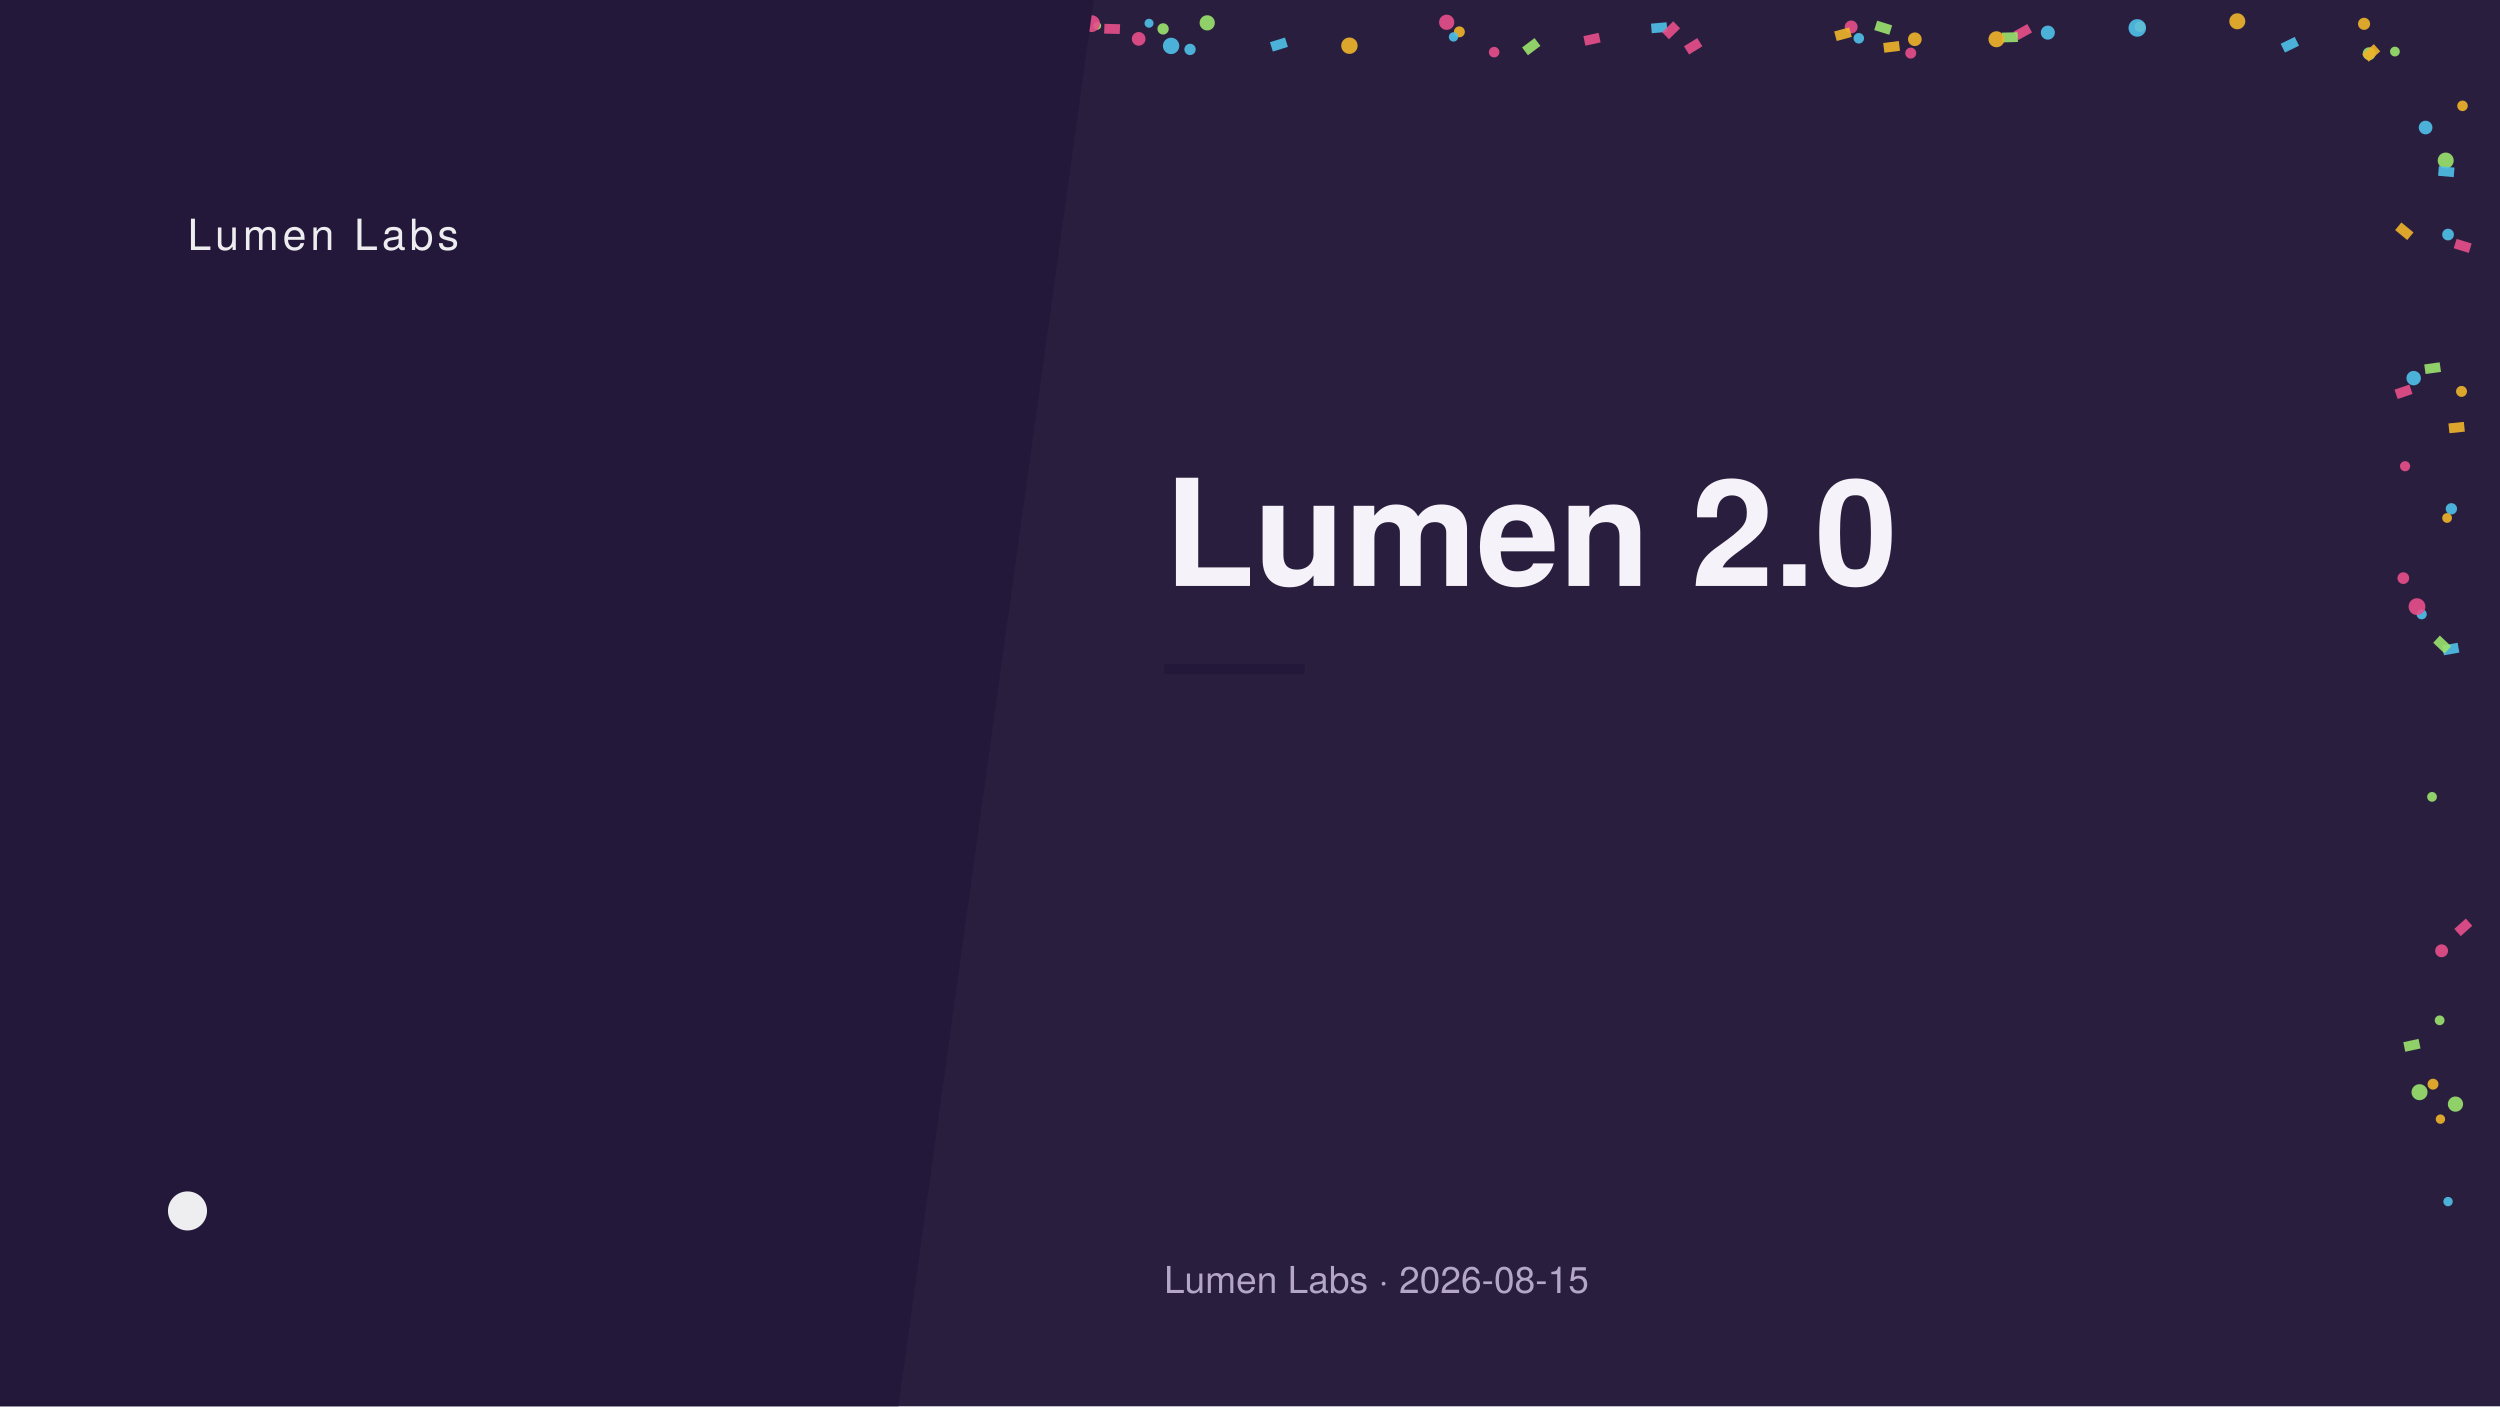
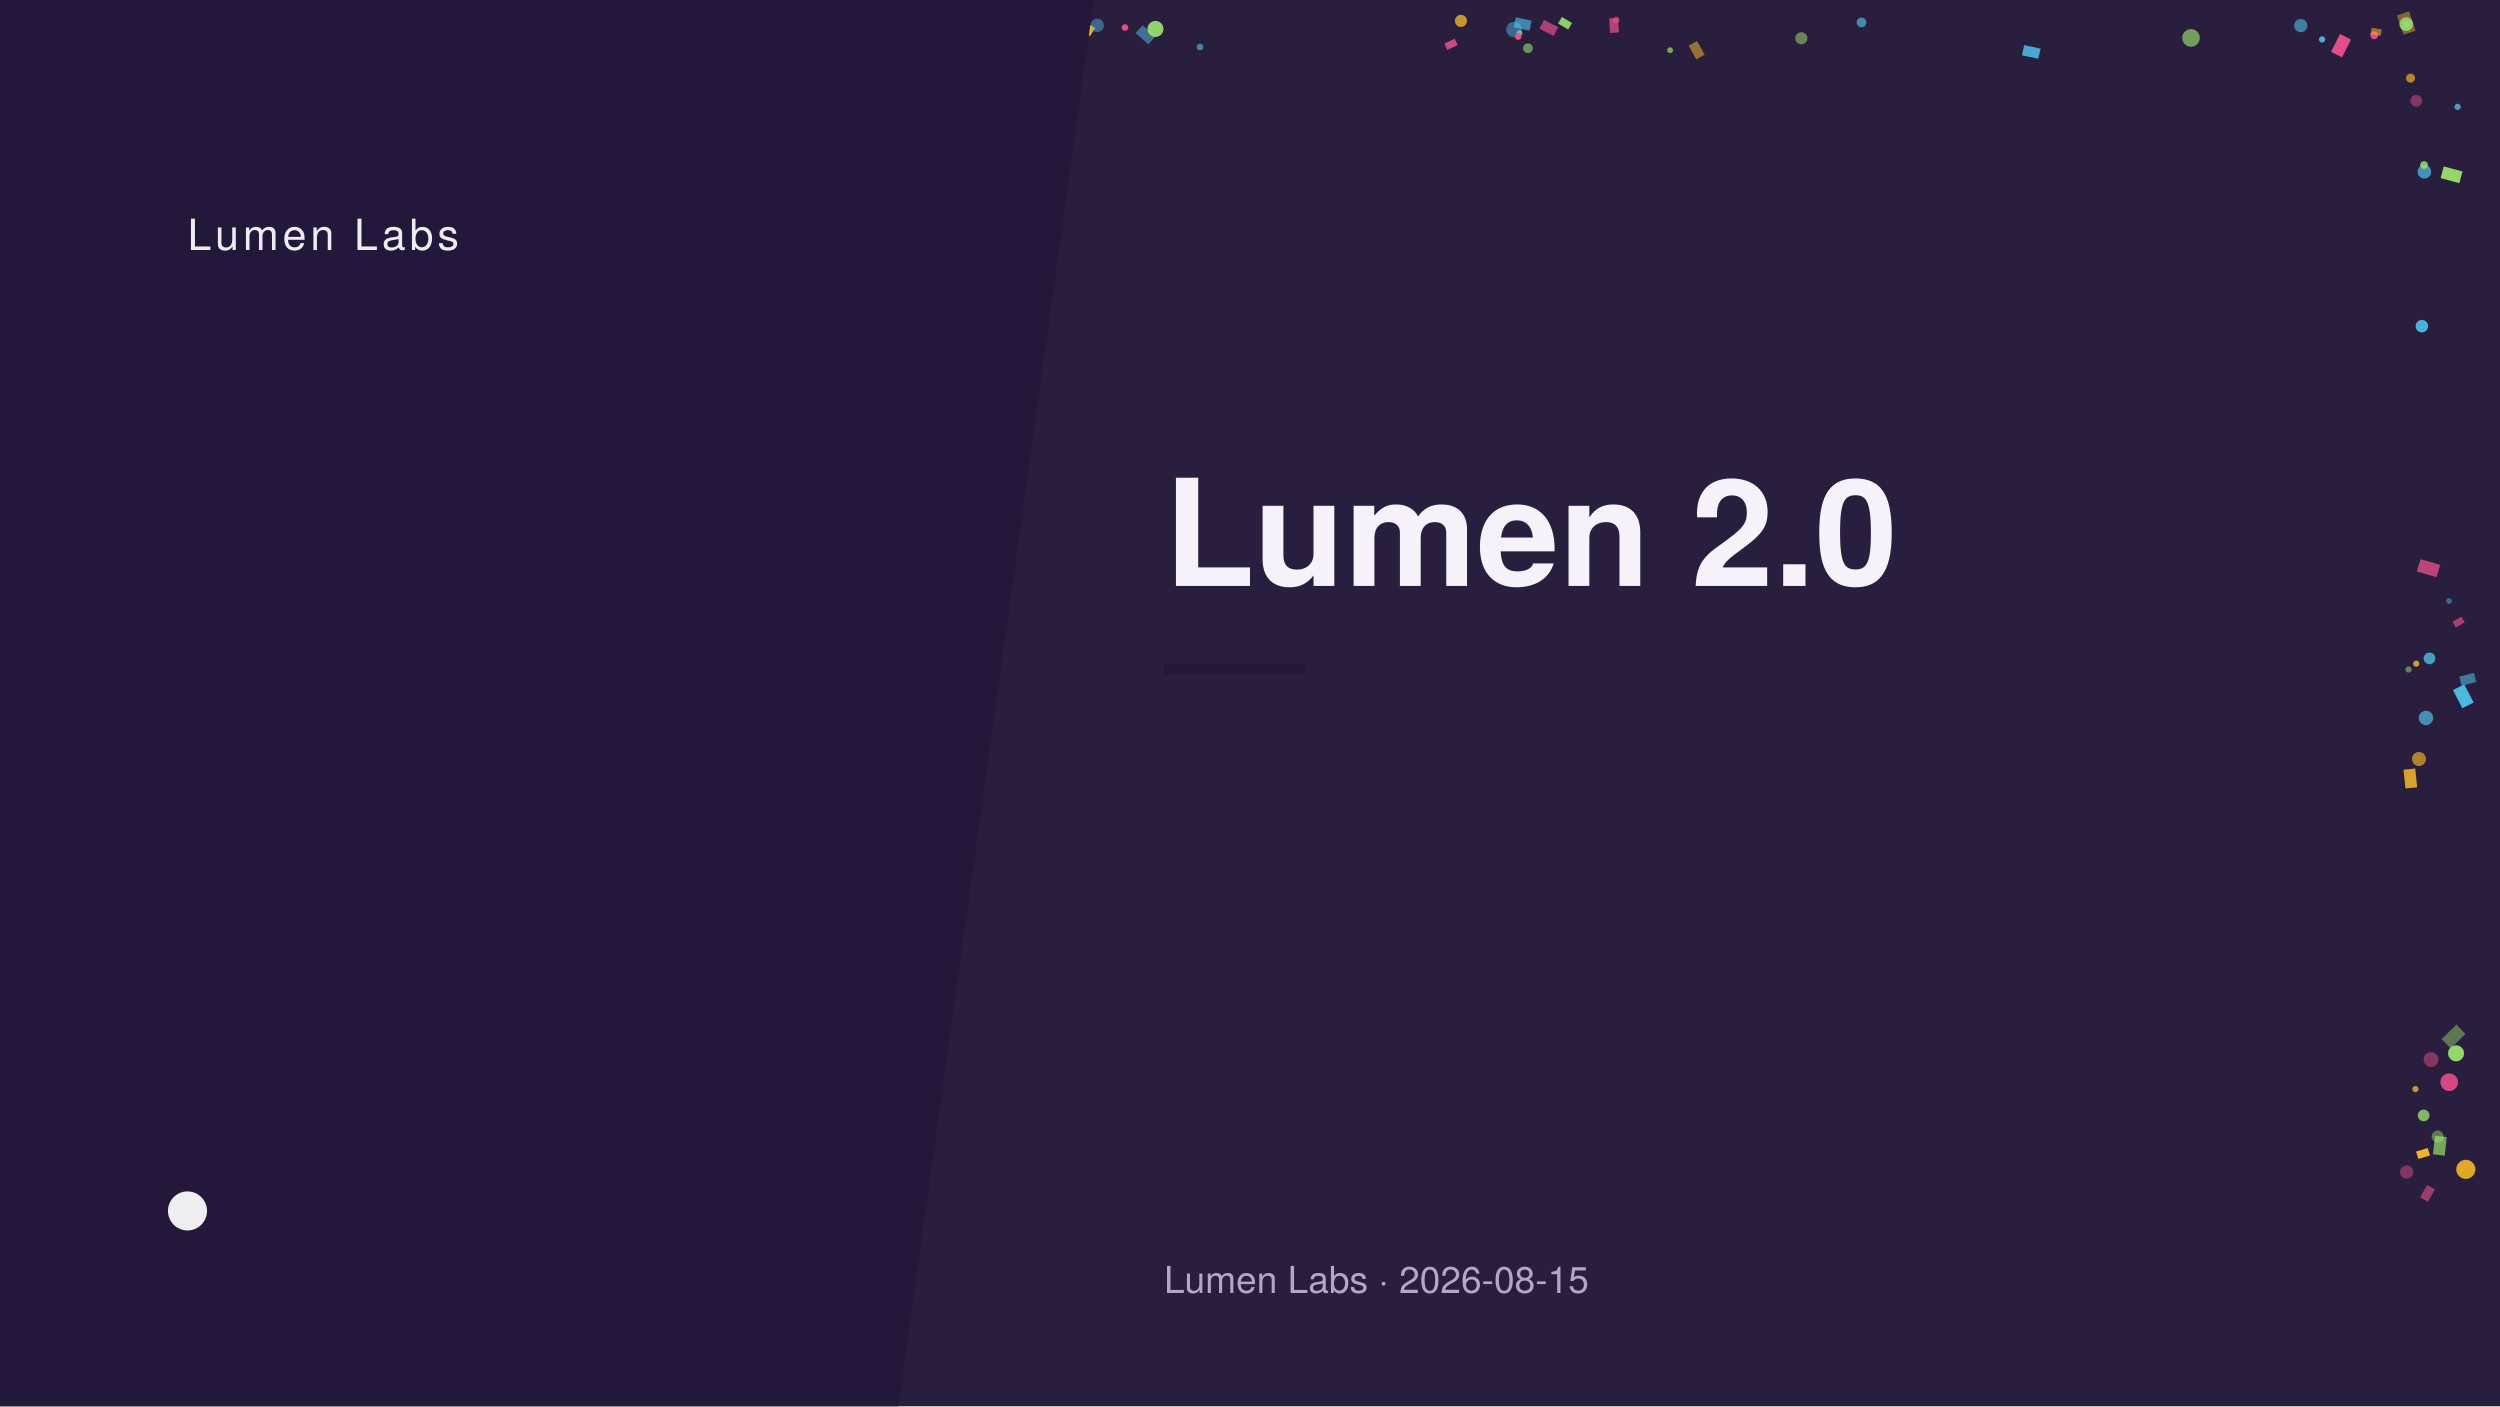
<svg xmlns="http://www.w3.org/2000/svg" viewBox="0 0 1280 720">
  <rect x="0" y="0" width="1280" height="720" fill="#2A1E3F" />
  <g data-decor="true">
-     <circle cx="330.7" cy="26.4" r="3.5" fill="#E84F8A" opacity="0.9" />
-     <circle cx="1145.5" cy="10.9" r="4.1" fill="#F0B429" opacity="0.9" />
-     <path d="M 470.7 11.6 L 476.9 6.5 L 480.1 10.4 L 473.9 15.5 Z" fill="#4FC1E9" opacity="0.9" />
-     <circle cx="1213" cy="27.5" r="3.3" fill="#9BE36D" opacity="0.9" />
-     <circle cx="583" cy="19.9" r="3.5" fill="#E84F8A" opacity="0.9" />
-     <path d="M 964.2 22 L 972.2 21 L 972.8 26 L 964.8 27 Z" fill="#F0B429" opacity="0.9" />
-     <circle cx="609.3" cy="25.3" r="2.9" fill="#4FC1E9" opacity="0.9" />
-     <circle cx="618.1" cy="11.7" r="3.9" fill="#9BE36D" opacity="0.9" />
-     <path d="M 1031 16.2 L 1038 12.3 L 1040.4 16.6 L 1033.4 20.5 Z" fill="#E84F8A" opacity="0.9" />
-     <circle cx="1210.4" cy="12.2" r="3.1" fill="#F0B429" opacity="0.9" />
-     <circle cx="588.3" cy="11.9" r="2.3" fill="#4FC1E9" opacity="0.9" />
-     <path d="M 779.3 24.3 L 785.7 19.5 L 788.7 23.5 L 782.3 28.3 Z" fill="#9BE36D" opacity="0.9" />
-     <circle cx="765" cy="26.7" r="2.7" fill="#E84F8A" opacity="0.9" />
-     <circle cx="747.2" cy="16.3" r="2.8" fill="#F0B429" opacity="0.9" />
-     <path d="M 650.2 21.6 L 657.9 19.2 L 659.4 24 L 651.7 26.4 Z" fill="#4FC1E9" opacity="0.9" />
-     <circle cx="235.3" cy="25.7" r="3.6" fill="#9BE36D" opacity="0.9" />
-     <circle cx="497.1" cy="27.9" r="3.2" fill="#E84F8A" opacity="0.9" />
-     <path d="M 257.3 10.2 L 263.6 15.1 L 260.5 19 L 254.2 14.1 Z" fill="#F0B429" opacity="0.9" />
-     <circle cx="744.2" cy="18.9" r="2.4" fill="#4FC1E9" opacity="0.9" />
-     <circle cx="561.8" cy="13.2" r="2" fill="#9BE36D" opacity="0.9" />
-     <path d="M 862.2 23.7 L 869 19.5 L 871.6 23.7 L 864.8 27.9 Z" fill="#E84F8A" opacity="0.9" />
-     <circle cx="690.9" cy="23.4" r="4.2" fill="#F0B429" opacity="0.9" />
-     <circle cx="487.7" cy="17.3" r="3.6" fill="#4FC1E9" opacity="0.9" />
-     <path d="M 1025 16.7 L 1033 16.5 L 1033.2 21.5 L 1025.2 21.7 Z" fill="#9BE36D" opacity="0.9" />
-     <circle cx="978.3" cy="27.2" r="2.8" fill="#E84F8A" opacity="0.9" />
-     <circle cx="1095.6" cy="13.7" r="2.7" fill="#F0B429" opacity="0.9" />
-     <path d="M 1167.7 22.4 L 1174.9 18.9 L 1177.1 23.4 L 1169.9 26.9 Z" fill="#4FC1E9" opacity="0.9" />
-     <circle cx="109.7" cy="15.3" r="4.1" fill="#9BE36D" opacity="0.9" />
-     <circle cx="947.8" cy="13.8" r="3.3" fill="#E84F8A" opacity="0.9" />
-     <path d="M 939.1 16.1 L 946.8 14 L 948.1 18.9 L 940.4 21 Z" fill="#F0B429" opacity="0.9" />
-     <circle cx="465.1" cy="13.7" r="4.2" fill="#4FC1E9" opacity="0.9" />
-     <circle cx="290.1" cy="22.2" r="3.7" fill="#9BE36D" opacity="0.9" />
-     <path d="M 565.5 12.2 L 573.5 12.4 L 573.3 17.4 L 565.3 17.2 Z" fill="#E84F8A" opacity="0.9" />
-     <circle cx="446.8" cy="11.8" r="3" fill="#F0B429" opacity="0.9" />
-     <circle cx="599.6" cy="23.5" r="4.2" fill="#4FC1E9" opacity="0.9" />
-     <path d="M 961.1 10.6 L 968.8 13 L 967.3 17.8 L 959.6 15.4 Z" fill="#9BE36D" opacity="0.9" />
-     <circle cx="740.7" cy="11.4" r="3.9" fill="#E84F8A" opacity="0.9" />
-     <circle cx="1022.2" cy="20.1" r="4.1" fill="#F0B429" opacity="0.9" />
-     <path d="M 111.1 21.3 L 119 20.5 L 119.5 25.5 L 111.6 26.3 Z" fill="#4FC1E9" opacity="0.9" />
-     <circle cx="1226.2" cy="26.4" r="2.5" fill="#9BE36D" opacity="0.9" />
-     <circle cx="381.7" cy="25.3" r="4" fill="#E84F8A" opacity="0.9" />
-     <path d="M 1209.5 27.9 L 1215.4 22.6 L 1218.7 26.3 L 1212.8 31.6 Z" fill="#F0B429" opacity="0.9" />
-     <circle cx="1094.3" cy="14.3" r="4.5" fill="#4FC1E9" opacity="0.9" />
-     <circle cx="333.3" cy="26.6" r="4.1" fill="#9BE36D" opacity="0.9" />
-     <path d="M 810.7 18.5 L 818.5 16.8 L 819.5 21.7 L 811.7 23.4 Z" fill="#E84F8A" opacity="0.9" />
-     <circle cx="268.2" cy="10.5" r="2" fill="#F0B429" opacity="0.9" />
-     <circle cx="207.8" cy="23.8" r="2.2" fill="#4FC1E9" opacity="0.9" />
-     <path d="M 480.7 14.2 L 486.4 19.8 L 482.9 23.4 L 477.2 17.8 Z" fill="#9BE36D" opacity="0.9" />
-     <circle cx="271.8" cy="20" r="3.3" fill="#E84F8A" opacity="0.9" />
-     <circle cx="531.1" cy="19.7" r="2.1" fill="#F0B429" opacity="0.9" />
-     <path d="M 845.3 12.1 L 853.3 11.4 L 853.7 16.3 L 845.7 17 Z" fill="#4FC1E9" opacity="0.9" />
-     <circle cx="261.1" cy="23.5" r="3.9" fill="#9BE36D" opacity="0.9" />
-     <circle cx="558.9" cy="12.1" r="4.3" fill="#E84F8A" opacity="0.9" />
-     <path d="M 143.7 20.5 L 150.5 16.4 L 153.1 20.7 L 146.3 24.8 Z" fill="#F0B429" opacity="0.9" />
-     <circle cx="1048.5" cy="16.7" r="3.6" fill="#4FC1E9" opacity="0.9" />
-     <circle cx="595.5" cy="14.8" r="2.9" fill="#9BE36D" opacity="0.9" />
-     <path d="M 851 16.5 L 856.7 10.9 L 860.2 14.5 L 854.5 20.1 Z" fill="#E84F8A" opacity="0.9" />
-     <circle cx="980.4" cy="20.1" r="3.5" fill="#F0B429" opacity="0.9" />
-     <circle cx="951.7" cy="19.6" r="2.7" fill="#4FC1E9" opacity="0.9" />
-     <path d="M 288 23.2 L 295.2 26.7 L 293 31.2 L 285.8 27.7 Z" fill="#9BE36D" opacity="0.9" />
-     <circle cx="20.8" cy="240" r="3.3" fill="#E84F8A" opacity="0.9" />
-     <circle cx="21.8" cy="362.4" r="4.3" fill="#F0B429" opacity="0.9" />
-     <path d="M 28.2 607 L 33.9 601.4 L 37.4 605 L 31.7 610.6 Z" fill="#4FC1E9" opacity="0.9" />
-     <circle cx="49.7" cy="190.8" r="3.1" fill="#9BE36D" opacity="0.9" />
-     <circle cx="48.1" cy="191.6" r="2.3" fill="#E84F8A" opacity="0.9" />
-     <path d="M 43.8 123.1 L 51.5 121 L 52.8 125.9 L 45.1 128 Z" fill="#F0B429" opacity="0.9" />
-     <circle cx="21" cy="373.1" r="2.5" fill="#4FC1E9" opacity="0.9" />
-     <circle cx="40.5" cy="608.8" r="3.1" fill="#9BE36D" opacity="0.9" />
-     <path d="M 17.6 573.4 L 25.6 572.8 L 26 577.8 L 18 578.4 Z" fill="#E84F8A" opacity="0.9" />
-     <circle cx="20.5" cy="356.4" r="3.9" fill="#F0B429" opacity="0.9" />
-     <circle cx="28.7" cy="283.5" r="3.4" fill="#4FC1E9" opacity="0.9" />
-     <path d="M 42.4 636.3 L 50.2 637.8 L 49.2 642.7 L 41.4 641.2 Z" fill="#9BE36D" opacity="0.9" />
-     <circle cx="23.3" cy="46.8" r="2.5" fill="#E84F8A" opacity="0.9" />
-     <circle cx="48.2" cy="398.2" r="4" fill="#F0B429" opacity="0.9" />
-     <path d="M 36.1 490.7 L 42.9 486.6 L 45.5 490.9 L 38.7 495 Z" fill="#4FC1E9" opacity="0.9" />
-     <circle cx="39.7" cy="178.7" r="2.1" fill="#9BE36D" opacity="0.9" />
-     <circle cx="47.2" cy="381.4" r="2.9" fill="#E84F8A" opacity="0.9" />
-     <path d="M 42.3 545.9 L 50.2 546.7 L 49.7 551.7 L 41.8 550.9 Z" fill="#F0B429" opacity="0.9" />
-     <circle cx="20.1" cy="291.6" r="4.1" fill="#4FC1E9" opacity="0.9" />
-     <circle cx="47.3" cy="523" r="2.7" fill="#9BE36D" opacity="0.9" />
-     <path d="M 48 35.9 L 53.8 41.4 L 50.4 45.1 L 44.6 39.6 Z" fill="#E84F8A" opacity="0.9" />
-     <circle cx="27" cy="364.8" r="4.2" fill="#F0B429" opacity="0.9" />
-     <circle cx="32.4" cy="436" r="3.8" fill="#4FC1E9" opacity="0.9" />
-     <path d="M 40.8 336 L 48.2 333.1 L 50 337.8 L 42.6 340.7 Z" fill="#9BE36D" opacity="0.9" />
-     <circle cx="27.8" cy="275.4" r="3" fill="#E84F8A" opacity="0.9" />
-     <circle cx="41.4" cy="556.9" r="3" fill="#F0B429" opacity="0.9" />
-     <path d="M 19.3 483.1 L 27.2 482 L 27.9 486.9 L 20 488 Z" fill="#4FC1E9" opacity="0.9" />
-     <circle cx="39.8" cy="535.1" r="2.4" fill="#9BE36D" opacity="0.9" />
-     <circle cx="46.5" cy="509.3" r="3.2" fill="#E84F8A" opacity="0.9" />
-     <path d="M 27.8 247.7 L 34.3 243 L 37.2 247.1 L 30.7 251.8 Z" fill="#F0B429" opacity="0.9" />
-     <circle cx="1239.9" cy="314.5" r="2.6" fill="#4FC1E9" opacity="0.9" />
-     <circle cx="1252.2" cy="82.2" r="4.1" fill="#9BE36D" opacity="0.9" />
-     <path d="M 1256.6 475.6 L 1262.5 470.3 L 1265.8 474 L 1259.9 479.3 Z" fill="#E84F8A" opacity="0.9" />
-     <circle cx="1249.5" cy="573" r="2.4" fill="#F0B429" opacity="0.9" />
-     <circle cx="1255.1" cy="260.5" r="2.9" fill="#4FC1E9" opacity="0.9" />
-     <path d="M 1230.5 533.6 L 1238.3 531.9 L 1239.3 536.8 L 1231.5 538.5 Z" fill="#9BE36D" opacity="0.9" />
-     <circle cx="1230.5" cy="296" r="3" fill="#E84F8A" opacity="0.9" />
-     <circle cx="1245.7" cy="555.1" r="2.8" fill="#F0B429" opacity="0.9" />
-     <path d="M 1248.7 85.1 L 1256.7 85.8 L 1256.3 90.7 L 1248.3 90 Z" fill="#4FC1E9" opacity="0.9" />
-     <circle cx="1245.2" cy="408" r="2.5" fill="#9BE36D" opacity="0.9" />
-     <circle cx="1237.5" cy="310.6" r="4.3" fill="#E84F8A" opacity="0.9" />
-     <path d="M 1253.6 216.8 L 1261.5 216 L 1262 221 L 1254.1 221.8 Z" fill="#F0B429" opacity="0.9" />
-     <circle cx="1235.8" cy="193.6" r="3.7" fill="#4FC1E9" opacity="0.9" />
-     <circle cx="1257.2" cy="565.3" r="3.9" fill="#9BE36D" opacity="0.9" />
-     <path d="M 1257.8 122.3 L 1265.5 124.7 L 1264 129.5 L 1256.3 127.1 Z" fill="#E84F8A" opacity="0.9" />
-     <circle cx="1252.9" cy="265.2" r="2.5" fill="#F0B429" opacity="0.9" />
-     <circle cx="1253.4" cy="615.2" r="2.4" fill="#4FC1E9" opacity="0.9" />
-     <path d="M 1241.2 186.6 L 1249.1 185.5 L 1249.8 190.4 L 1241.9 191.5 Z" fill="#9BE36D" opacity="0.9" />
-     <circle cx="1231.4" cy="238.7" r="2.6" fill="#E84F8A" opacity="0.9" />
-     <circle cx="1260.8" cy="54.2" r="2.7" fill="#F0B429" opacity="0.9" />
-     <path d="M 1250.4 330.5 L 1258.3 329.1 L 1259.2 334.1 L 1251.3 335.5 Z" fill="#4FC1E9" opacity="0.9" />
-     <circle cx="1249.1" cy="522.4" r="2.5" fill="#9BE36D" opacity="0.9" />
-     <circle cx="1250.1" cy="486.8" r="3.3" fill="#E84F8A" opacity="0.9" />
-     <path d="M 1229.5 113.9 L 1235.7 119 L 1232.5 122.9 L 1226.3 117.8 Z" fill="#F0B429" opacity="0.9" />
-     <circle cx="1253.4" cy="120.1" r="3" fill="#4FC1E9" opacity="0.9" />
-     <circle cx="1238.8" cy="559.2" r="4.1" fill="#9BE36D" opacity="0.9" />
-     <path d="M 1226 199.5 L 1233.6 196.9 L 1235.2 201.7 L 1227.6 204.3 Z" fill="#E84F8A" opacity="0.9" />
-     <circle cx="1260.3" cy="200.4" r="2.8" fill="#F0B429" opacity="0.9" />
-     <circle cx="1241.9" cy="65.3" r="3.5" fill="#4FC1E9" opacity="0.9" />
-     <path d="M 1249.2 325.4 L 1255 330.9 L 1251.6 334.6 L 1245.8 329.1 Z" fill="#9BE36D" opacity="0.9" />
+     <circle cx="1215.6" cy="18.1" r="2" fill="#E84F8A" opacity="0.92" />
+     <circle cx="377.4" cy="16.1" r="5.4" fill="#F0B429" opacity="0.55" />
+     <path d="M 585 12.9 L 591.6 18.6 L 588 22.7 L 581.4 17 Z" fill="#4FC1E9" opacity="0.51" />
+     <circle cx="373.3" cy="14.5" r="2" fill="#9BE36D" opacity="0.77" />
+     <circle cx="108.1" cy="12.7" r="3.1" fill="#E84F8A" opacity="0.93" />
+     <path d="M 558.1 18.5 L 551.3 14.3 L 553.9 10.1 L 560.7 14.3 Z" fill="#F0B429" opacity="0.96" />
+     <circle cx="561.8" cy="13" r="3.4" fill="#4FC1E9" opacity="0.45" />
+     <circle cx="353.5" cy="25" r="2.2" fill="#9BE36D" opacity="0.65" />
+     <path d="M 1203.7 20.3 L 1199.1 29.4 L 1193.5 26.5 L 1198.1 17.4 Z" fill="#E84F8A" opacity="0.98" />
+     <circle cx="376.3" cy="26.1" r="1.7" fill="#F0B429" opacity="0.84" />
+     <circle cx="395.9" cy="24" r="1.7" fill="#4FC1E9" opacity="0.87" />
+     <path d="M 105.6 17 L 109.9 12.3 L 112.8 15 L 108.5 19.7 Z" fill="#9BE36D" opacity="0.56" />
+     <circle cx="106.2" cy="18.9" r="1.5" fill="#E84F8A" opacity="0.64" />
+     <circle cx="155.4" cy="23.2" r="3.4" fill="#F0B429" opacity="0.58" />
+     <path d="M 372.5 15.2 L 381.3 18.4 L 379.3 24 L 370.5 20.8 Z" fill="#4FC1E9" opacity="0.92" />
+     <circle cx="591.6" cy="14.8" r="4.1" fill="#9BE36D" opacity="0.92" />
+     <circle cx="576" cy="14.1" r="1.7" fill="#E84F8A" opacity="0.99" />
+     <path d="M 1214.3 14.2 L 1219.5 15.1 L 1218.9 18.4 L 1213.7 17.5 Z" fill="#F0B429" opacity="0.55" />
+     <circle cx="953.1" cy="11.5" r="2.5" fill="#4FC1E9" opacity="0.65" />
+     <circle cx="778" cy="16.9" r="1.5" fill="#9BE36D" opacity="0.75" />
+     <path d="M 746.3 23.1 L 741 25.6 L 739.5 22.3 L 744.8 19.8 Z" fill="#E84F8A" opacity="0.86" />
+     <circle cx="309.9" cy="24.4" r="3.1" fill="#F0B429" opacity="0.66" />
+     <circle cx="775.2" cy="15.1" r="4" fill="#4FC1E9" opacity="0.46" />
+     <path d="M 147.6 13.3 L 156.9 10.7 L 158.6 16.5 L 149.3 19.1 Z" fill="#9BE36D" opacity="0.56" />
+     <circle cx="433.1" cy="18.8" r="2.6" fill="#E84F8A" opacity="0.48" />
+     <circle cx="100.7" cy="26.8" r="2.2" fill="#F0B429" opacity="0.58" />
+     <path d="M 776.1 8.9 L 784.2 10.6 L 783.1 15.7 L 775 14 Z" fill="#4FC1E9" opacity="0.63" />
+     <circle cx="855.1" cy="25.7" r="1.5" fill="#9BE36D" opacity="0.69" />
+     <circle cx="68.9" cy="22.7" r="2.1" fill="#E84F8A" opacity="0.61" />
+     <path d="M 1233.4 5.8 L 1236.8 15.7 L 1230.6 17.8 L 1227.2 7.9 Z" fill="#F0B429" opacity="0.46" />
+     <circle cx="1232" cy="12.7" r="1.7" fill="#4FC1E9" opacity="0.81" />
+     <circle cx="1121.8" cy="19.4" r="4.5" fill="#9BE36D" opacity="0.65" />
+     <path d="M 425.7 26.9 L 427.2 20.3 L 431.3 21.3 L 429.8 27.9 Z" fill="#E84F8A" opacity="0.95" />
+     <circle cx="347.8" cy="19" r="2.2" fill="#F0B429" opacity="0.93" />
+     <circle cx="155.9" cy="14.5" r="2.1" fill="#4FC1E9" opacity="0.59" />
+     <path d="M 154.6 12.2 L 146.9 16.6 L 144.2 11.8 L 151.9 7.4 Z" fill="#9BE36D" opacity="0.85" />
+     <circle cx="382.4" cy="17.9" r="2" fill="#E84F8A" opacity="0.68" />
+     <circle cx="415.1" cy="17.6" r="3.4" fill="#F0B429" opacity="0.58" />
+     <path d="M 1036.4 23.1 L 1044.8 24.9 L 1043.6 30.1 L 1035.2 28.3 Z" fill="#4FC1E9" opacity="0.84" />
+     <circle cx="342.2" cy="16" r="4.1" fill="#9BE36D" opacity="0.53" />
+     <circle cx="316.4" cy="18.3" r="1.9" fill="#E84F8A" opacity="0.91" />
+     <path d="M 335.6 16.2 L 336.2 23.8 L 331.4 24.2 L 330.8 16.6 Z" fill="#F0B429" opacity="0.56" />
+     <circle cx="1178" cy="13.1" r="3.4" fill="#4FC1E9" opacity="0.59" />
+     <circle cx="1232" cy="12.4" r="3.5" fill="#9BE36D" opacity="0.83" />
+     <path d="M 828.5 9.1 L 828.9 16.6 L 824.3 16.9 L 823.9 9.4 Z" fill="#E84F8A" opacity="0.72" />
+     <circle cx="430.5" cy="14.3" r="1.5" fill="#F0B429" opacity="0.98" />
+     <circle cx="1188.9" cy="20.2" r="1.6" fill="#4FC1E9" opacity="0.88" />
+     <path d="M 92.2 15.4 L 91.5 9.5 L 95.2 9 L 95.9 14.9 Z" fill="#9BE36D" opacity="0.96" />
+     <circle cx="827.4" cy="10.3" r="1.8" fill="#E84F8A" opacity="0.59" />
+     <circle cx="748" cy="10.7" r="3.1" fill="#F0B429" opacity="0.79" />
+     <path d="M 544.6 19.2 L 551.2 11.6 L 556 15.8 L 549.4 23.4 Z" fill="#4FC1E9" opacity="0.47" />
+     <circle cx="782.3" cy="24.7" r="2.5" fill="#9BE36D" opacity="0.59" />
+     <circle cx="777.3" cy="18.7" r="1.7" fill="#E84F8A" opacity="1" />
+     <path d="M 868.5 30.4 L 864.6 23.4 L 868.9 21 L 872.8 28 Z" fill="#F0B429" opacity="0.55" />
+     <circle cx="614.4" cy="24.1" r="1.7" fill="#4FC1E9" opacity="0.64" />
+     <circle cx="922.3" cy="19.6" r="3.1" fill="#9BE36D" opacity="0.52" />
+     <path d="M 795.5 18.4 L 788.2 14.7 L 790.5 10.2 L 797.8 13.9 Z" fill="#E84F8A" opacity="0.68" />
+     <circle cx="296.8" cy="22.1" r="5.2" fill="#F0B429" opacity="0.54" />
+     <circle cx="325.1" cy="22" r="2.4" fill="#4FC1E9" opacity="0.59" />
+     <path d="M 799.7 8.7 L 804.9 11.8 L 802.9 15.1 L 797.7 12 Z" fill="#9BE36D" opacity="0.89" />
+     <circle cx="37.8" cy="460.6" r="1.5" fill="#E84F8A" opacity="0.52" />
+     <circle cx="29.7" cy="99" r="4.2" fill="#F0B429" opacity="0.94" />
+     <path d="M 41.9 118.8 L 39.3 109.8 L 44.9 108.2 L 47.5 117.2 Z" fill="#4FC1E9" opacity="1" />
+     <circle cx="45.8" cy="259.4" r="3.6" fill="#9BE36D" opacity="0.95" />
+     <circle cx="23.2" cy="492.9" r="1.6" fill="#E84F8A" opacity="0.68" />
+     <path d="M 51.5 543.2 L 44.9 547.7 L 42.1 543.6 L 48.7 539.1 Z" fill="#F0B429" opacity="0.74" />
+     <circle cx="44.5" cy="299.6" r="3.5" fill="#4FC1E9" opacity="0.55" />
+     <circle cx="47.9" cy="83.4" r="3.3" fill="#9BE36D" opacity="0.84" />
+     <path d="M 32.1 81 L 36.4 85.7 L 33.5 88.4 L 29.2 83.7 Z" fill="#E84F8A" opacity="0.61" />
+     <circle cx="31.2" cy="71.9" r="1.5" fill="#F0B429" opacity="0.81" />
+     <circle cx="31.6" cy="342.6" r="2.7" fill="#4FC1E9" opacity="0.63" />
+     <path d="M 21.5 509.8 L 18.3 501 L 23.7 499 L 26.9 507.8 Z" fill="#9BE36D" opacity="0.86" />
+     <circle cx="45.2" cy="79.4" r="3" fill="#E84F8A" opacity="0.51" />
+     <circle cx="20" cy="119.7" r="1.5" fill="#F0B429" opacity="0.57" />
+     <path d="M 42.5 520.8 L 51.9 524.4 L 49.7 530.2 L 40.3 526.6 Z" fill="#4FC1E9" opacity="0.52" />
+     <circle cx="38" cy="300.3" r="3.1" fill="#9BE36D" opacity="0.86" />
+     <circle cx="38.2" cy="299" r="2.6" fill="#E84F8A" opacity="0.82" />
+     <path d="M 49.6 306.4 L 43.7 303.7 L 45.4 300 L 51.3 302.7 Z" fill="#F0B429" opacity="0.59" />
+     <circle cx="34.9" cy="333.9" r="4.7" fill="#4FC1E9" opacity="0.53" />
+     <circle cx="43.1" cy="270.6" r="4.5" fill="#9BE36D" opacity="0.55" />
+     <path d="M 41.7 428.6 L 50.9 424.1 L 53.7 429.8 L 44.5 434.3 Z" fill="#E84F8A" opacity="0.75" />
+     <circle cx="30.8" cy="121.6" r="1.5" fill="#F0B429" opacity="0.58" />
+     <circle cx="43.6" cy="456.6" r="1.5" fill="#4FC1E9" opacity="0.64" />
+     <path d="M 29.4 265.4 L 32.2 273.6 L 27 275.4 L 24.2 267.2 Z" fill="#9BE36D" opacity="0.91" />
+     <circle cx="20.4" cy="116.6" r="3.2" fill="#E84F8A" opacity="0.84" />
+     <circle cx="24.8" cy="85.1" r="1.8" fill="#F0B429" opacity="0.85" />
+     <path d="M 49.2 99.4 L 50.1 107.8 L 44.8 108.4 L 43.9 100 Z" fill="#4FC1E9" opacity="0.48" />
+     <circle cx="45.8" cy="314.9" r="3.1" fill="#9BE36D" opacity="0.5" />
+     <circle cx="41.9" cy="457" r="5.2" fill="#E84F8A" opacity="0.47" />
+     <path d="M 37.8 129.1 L 41.2 133.8 L 38.2 135.9 L 34.8 131.2 Z" fill="#F0B429" opacity="0.81" />
+     <circle cx="1240" cy="167" r="3.2" fill="#4FC1E9" opacity="0.9" />
+     <circle cx="1233.2" cy="342.8" r="1.6" fill="#9BE36D" opacity="0.51" />
+     <path d="M 1239.3 286.3 L 1249.4 289.2 L 1247.5 295.5 L 1237.4 292.6 Z" fill="#E84F8A" opacity="0.77" />
+     <circle cx="1236.7" cy="557.6" r="1.6" fill="#F0B429" opacity="0.8" />
+     <circle cx="1241.3" cy="87.9" r="3.5" fill="#4FC1E9" opacity="0.72" />
+     <path d="M 1262.3 529.4 L 1254.7 536.8 L 1250.1 532 L 1257.7 524.6 Z" fill="#9BE36D" opacity="0.46" />
+     <circle cx="1254" cy="554.1" r="4.5" fill="#E84F8A" opacity="0.89" />
+     <circle cx="1238.5" cy="388.6" r="3.6" fill="#F0B429" opacity="0.66" />
+     <path d="M 1267.8 349.2 L 1260.3 351.1 L 1259.2 346.4 L 1266.7 344.5 Z" fill="#4FC1E9" opacity="0.55" />
+     <circle cx="1248.1" cy="581.9" r="3.1" fill="#9BE36D" opacity="0.47" />
+     <circle cx="1237.1" cy="51.6" r="3" fill="#E84F8A" opacity="0.48" />
+     <path d="M 1236.6 393.5 L 1237.6 403.1 L 1231.6 403.7 L 1230.6 394.1 Z" fill="#F0B429" opacity="0.88" />
+     <circle cx="1243.9" cy="337.1" r="3" fill="#4FC1E9" opacity="0.78" />
+     <circle cx="1241.1" cy="84.5" r="2" fill="#9BE36D" opacity="0.83" />
+     <path d="M 1239.1 613 L 1242.7 606.7 L 1246.7 609 L 1243.1 615.3 Z" fill="#E84F8A" opacity="0.61" />
+     <circle cx="1234.2" cy="40" r="2.3" fill="#F0B429" opacity="0.7" />
+     <circle cx="1258.3" cy="54.7" r="1.6" fill="#4FC1E9" opacity="0.78" />
+     <path d="M 1259.2 93.8 L 1249.6 91.2 L 1251.2 85.2 L 1260.8 87.8 Z" fill="#9BE36D" opacity="0.93" />
+     <circle cx="1232.2" cy="600.1" r="3.4" fill="#E84F8A" opacity="0.47" />
+     <circle cx="1262.5" cy="598.7" r="4.9" fill="#F0B429" opacity="0.92" />
+     <path d="M 1260.7 362.6 L 1255.9 353.3 L 1261.7 350.4 L 1266.5 359.7 Z" fill="#4FC1E9" opacity="0.94" />
+     <circle cx="1257.5" cy="539.3" r="4.1" fill="#9BE36D" opacity="0.94" />
+     <circle cx="1244.7" cy="542.5" r="3.8" fill="#E84F8A" opacity="0.48" />
+     <path d="M 1237 589.6 L 1243 587.8 L 1244.2 591.6 L 1238.2 593.4 Z" fill="#F0B429" opacity="1" />
+     <circle cx="1253.9" cy="307.7" r="1.5" fill="#4FC1E9" opacity="0.45" />
+     <circle cx="1240.9" cy="571.1" r="3" fill="#9BE36D" opacity="0.78" />
+     <path d="M 1255.7 318.4 L 1260.2 315.7 L 1261.9 318.6 L 1257.4 321.3 Z" fill="#E84F8A" opacity="0.67" />
+     <circle cx="1237.1" cy="339.8" r="1.6" fill="#F0B429" opacity="0.84" />
+     <circle cx="1242.1" cy="367.6" r="3.7" fill="#4FC1E9" opacity="0.69" />
+     <path d="M 1252.7 582.2 L 1251.7 591.7 L 1245.7 591 L 1246.7 581.5 Z" fill="#9BE36D" opacity="0.69" />
  </g>
  <g data-archetype="split-diagonal">
    <path d="M 0,0 L 560,0 L 460,720 L 0,720 Z" fill="#23173A" />
    <text data-contrast-tier="meta" x="96" y="128" font-family="Microsoft YaHei, PingFang SC, Helvetica Neue, sans-serif" font-size="22" fill="#edecef" letter-spacing="2" dominant-baseline="alphabetic">Lumen Labs</text>
    <circle cx="96" cy="620" r="10" fill="#FFFFFF" fill-opacity="0.92" />
    <text x="596" y="300" font-family="Microsoft YaHei, PingFang SC, Helvetica Neue, sans-serif" font-size="76" font-weight="700" fill="#F6F2F9" dominant-baseline="alphabetic">Lumen 2.0</text>
    <rect x="596" y="340" width="72" height="5" fill="#23173A" />
    <text x="596" y="662" font-family="Microsoft YaHei, PingFang SC, Helvetica Neue, sans-serif" font-size="19" fill="#B3A6C7" dominant-baseline="alphabetic">Lumen Labs    ·    2026-08-15</text>
  </g>
</svg>
